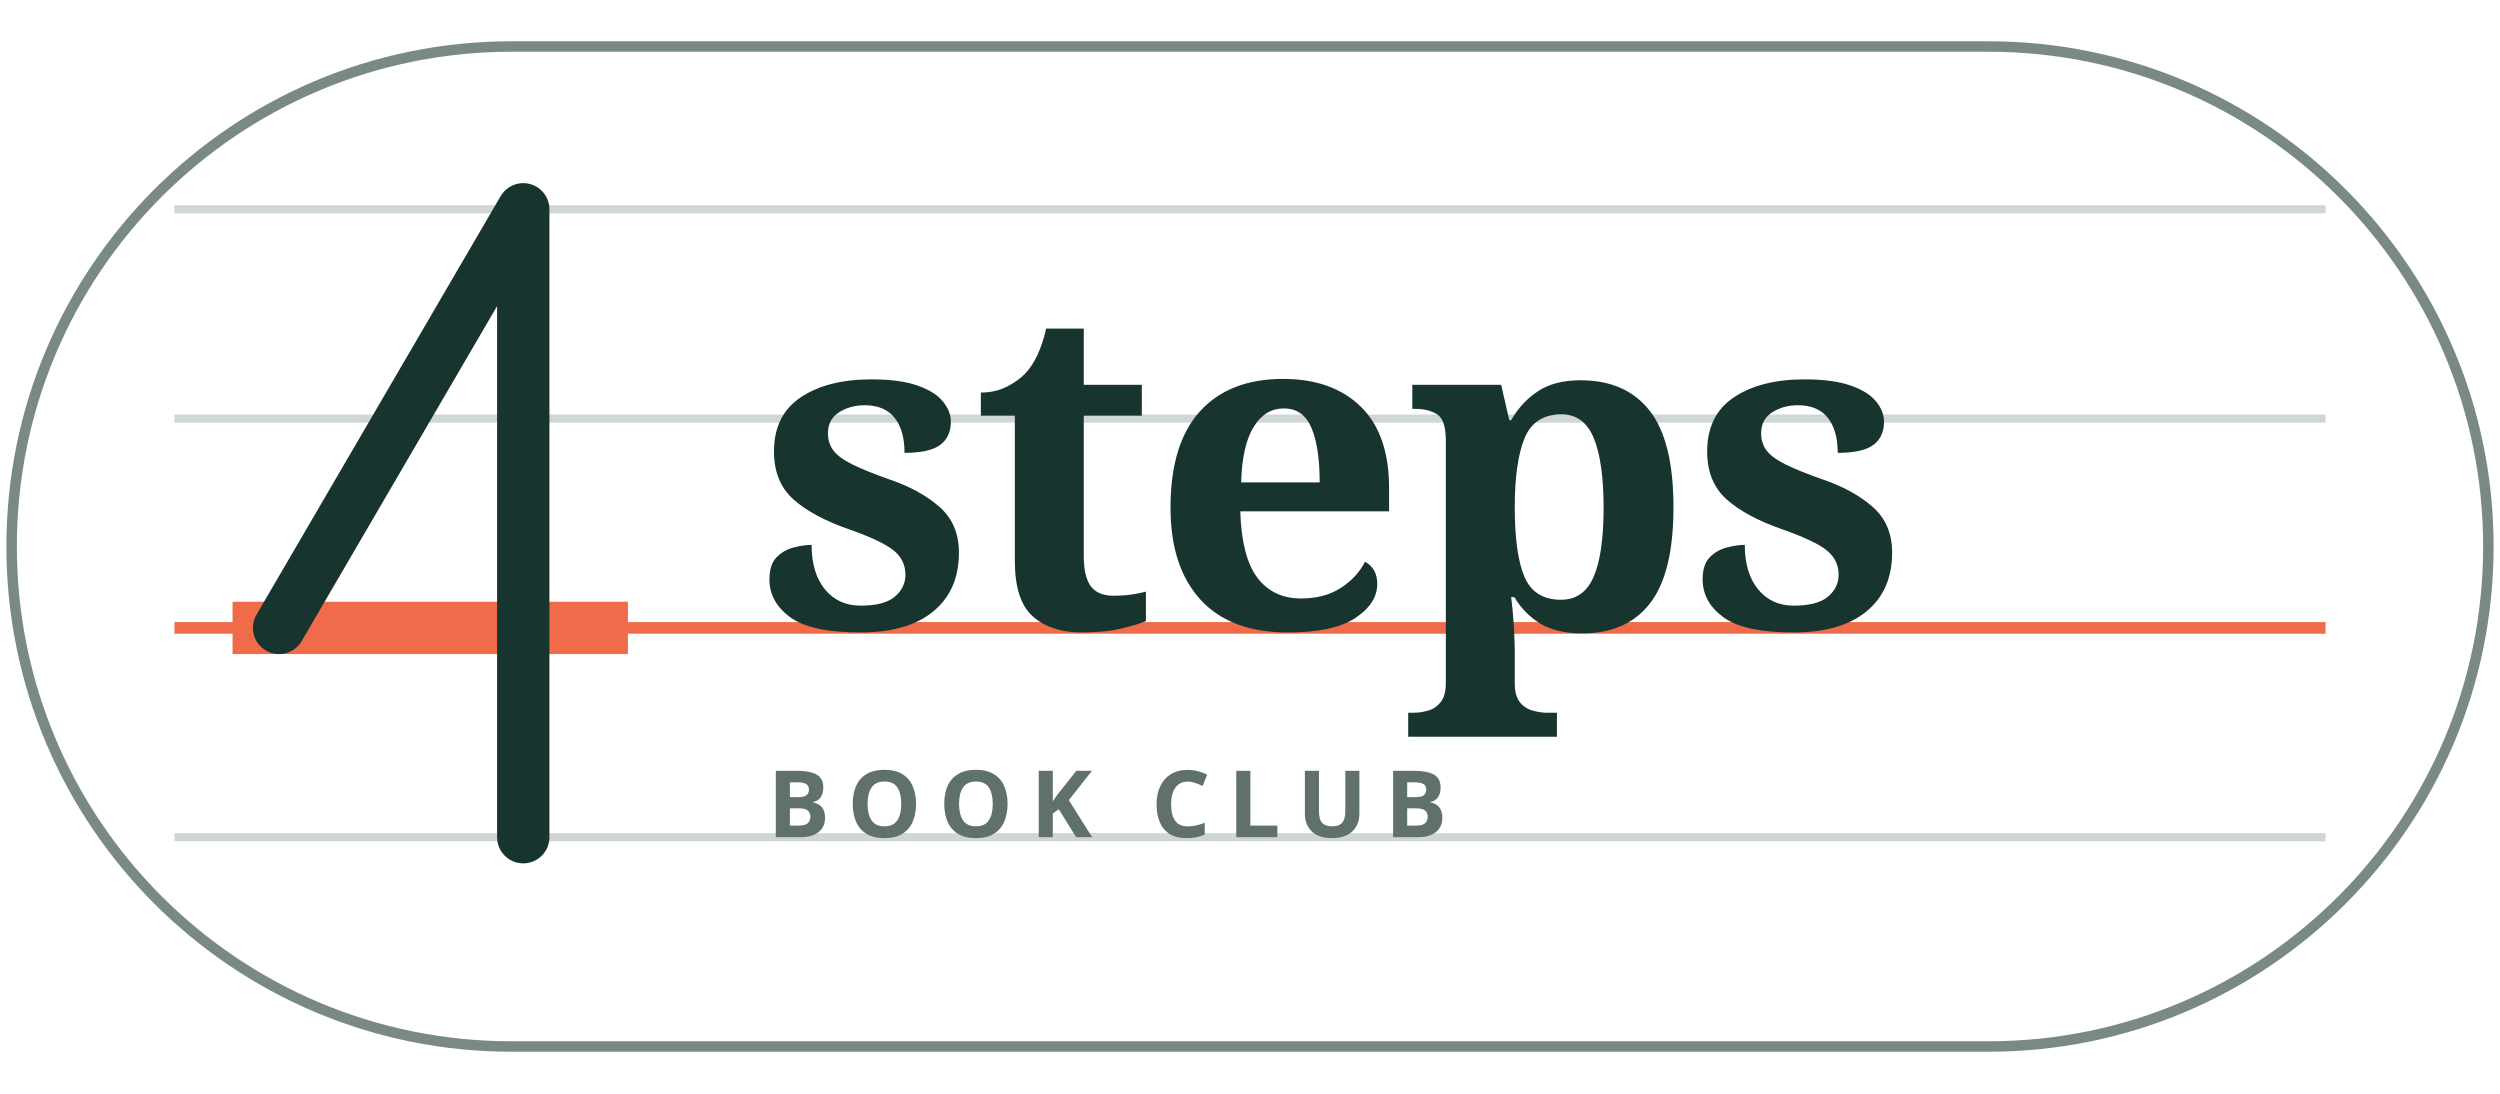
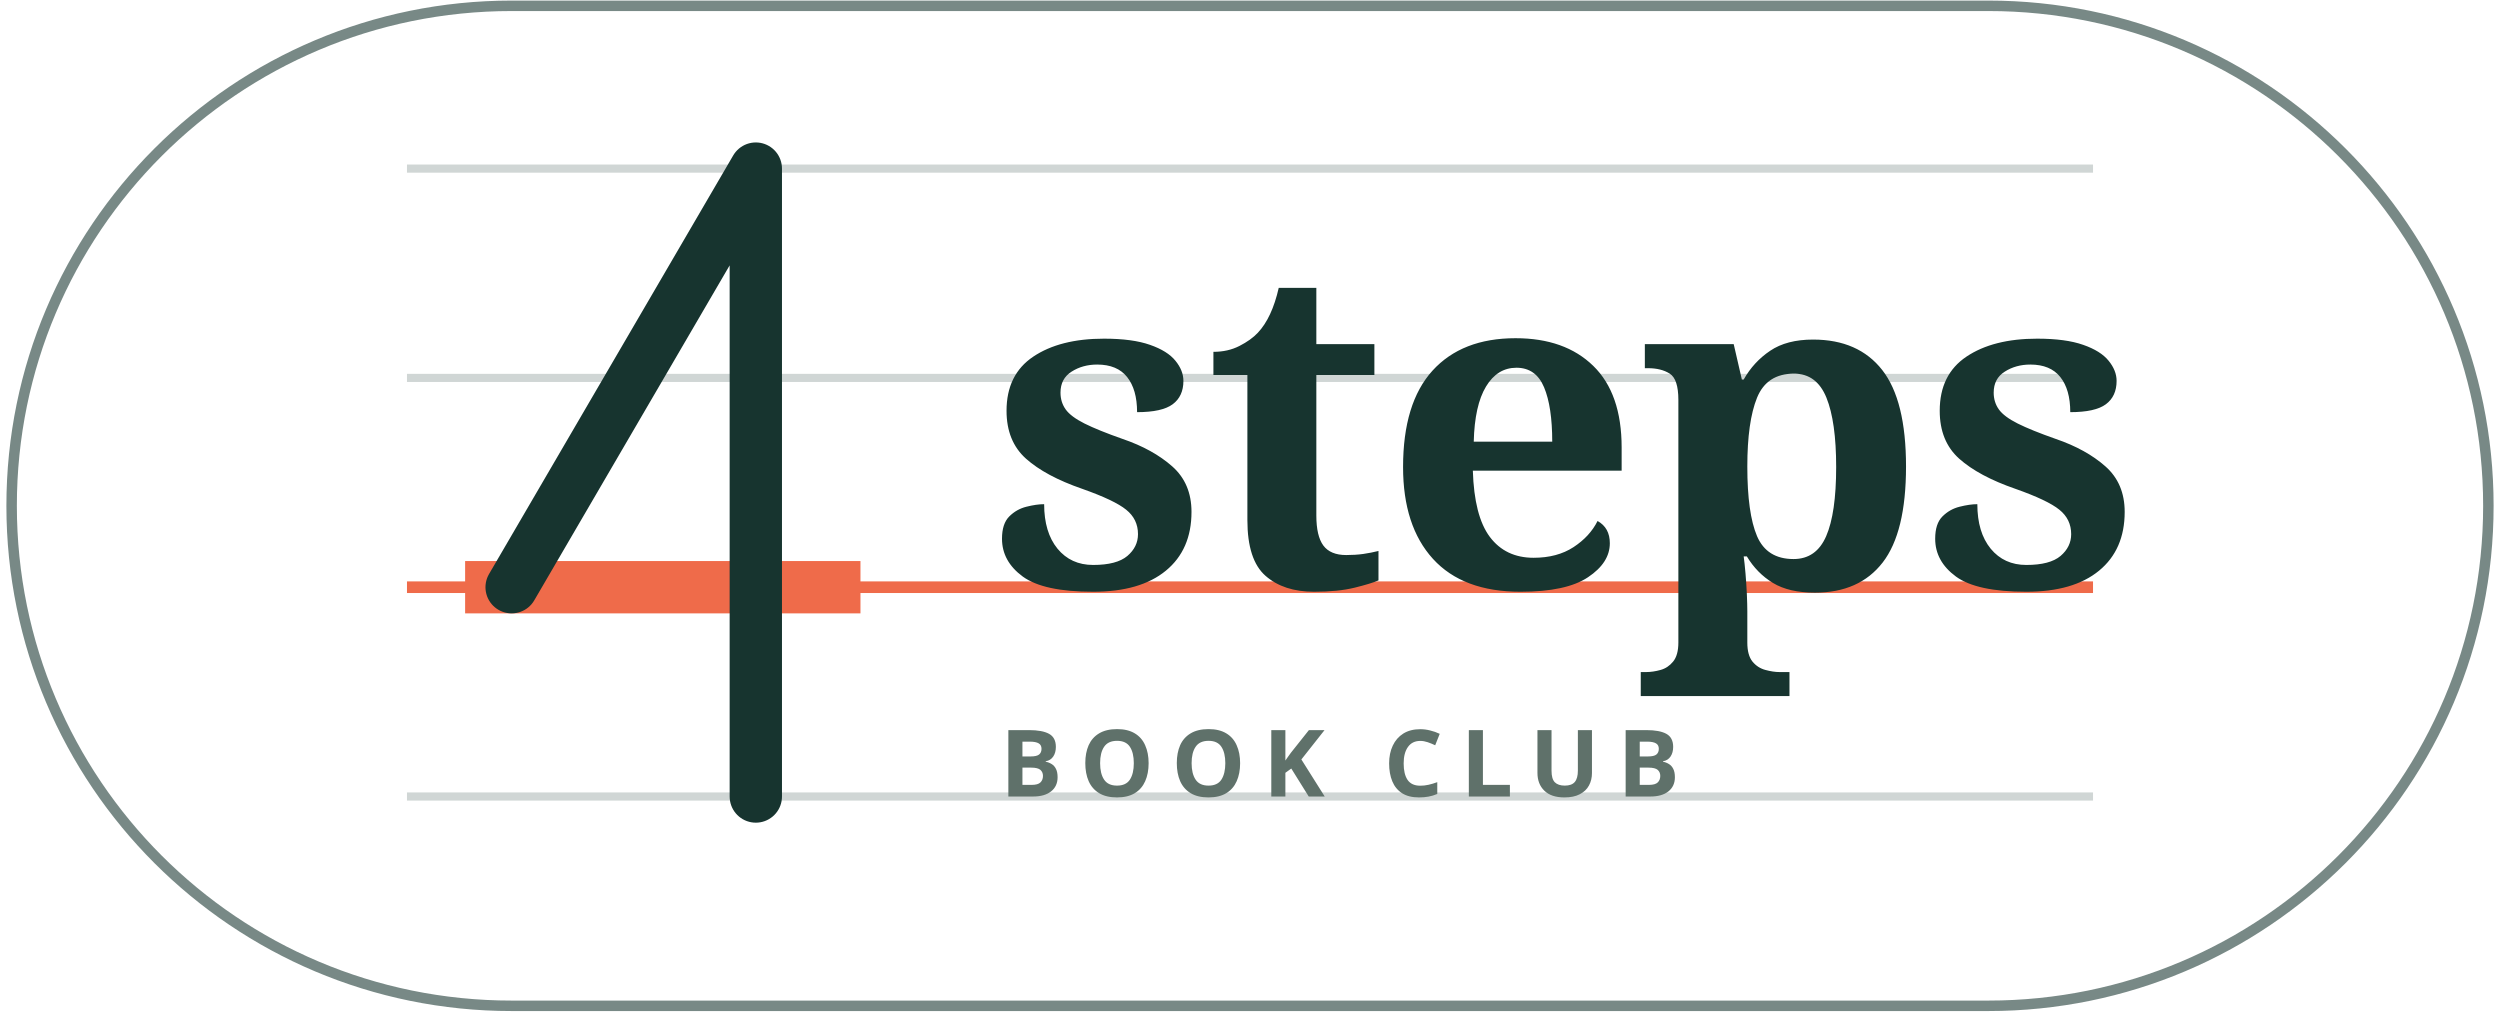
- <svg xmlns="http://www.w3.org/2000/svg" viewBox="0 16 430 188" role="img" aria-labelledby="l-title l-desc">
+ <svg xmlns="http://www.w3.org/2000/svg" viewBox="0 23 430 174" role="img" aria-labelledby="l-title l-desc">
  <g aria-hidden="true">
    <rect x="2" y="24" width="426" height="172" rx="86" fill="none" stroke="#17342F" stroke-opacity="0.58" stroke-width="1.8" />
-     <g stroke="#17342F" stroke-opacity="0.2" stroke-width="1.4">
-       <line x1="30" y1="52" x2="400" y2="52" />
-       <line x1="30" y1="88" x2="400" y2="88" />
-       <line x1="30" y1="160" x2="400" y2="160" />
+     <g transform="translate(40 0)">
+       <g stroke="#17342F" stroke-opacity="0.2" stroke-width="1.4">
+         <line x1="30" y1="52" x2="320" y2="52" />
+         <line x1="30" y1="88" x2="320" y2="88" />
+         <line x1="30" y1="160" x2="320" y2="160" />
+       </g>
+       <line x1="30" y1="124" x2="320" y2="124" stroke="#EF6B4A" stroke-width="2" />
+       <line x1="40" y1="124" x2="108" y2="124" stroke="#EF6B4A" stroke-width="9" />
+       <path d="M48 124 L90 52 V160" fill="none" stroke="#17342F" stroke-width="9" stroke-linejoin="round" stroke-linecap="round" />
+       <text x="130" y="124" font-family="Gowun Batang, serif" font-weight="700" font-size="78" letter-spacing="-1" fill="#17342F">steps</text>
+       <text x="132" y="160" font-family="IBM Plex Sans KR, sans-serif" font-weight="600" font-size="16" letter-spacing="3" fill="#5f716a">BOOK CLUB</text>
    </g>
-     <line x1="30" y1="124" x2="400" y2="124" stroke="#EF6B4A" stroke-width="2" />
-     <line x1="40" y1="124" x2="108" y2="124" stroke="#EF6B4A" stroke-width="9" />
-     <path d="M48 124 L90 52 V160" fill="none" stroke="#17342F" stroke-width="9" stroke-linejoin="round" stroke-linecap="round" />
-     <text x="130" y="124" font-family="Gowun Batang, serif" font-weight="700" font-size="78" letter-spacing="-1" fill="#17342F">steps</text>
-     <text x="132" y="160" font-family="IBM Plex Sans KR, sans-serif" font-weight="600" font-size="16" letter-spacing="3" fill="#5f716a">BOOK CLUB</text>
  </g>
</svg>
